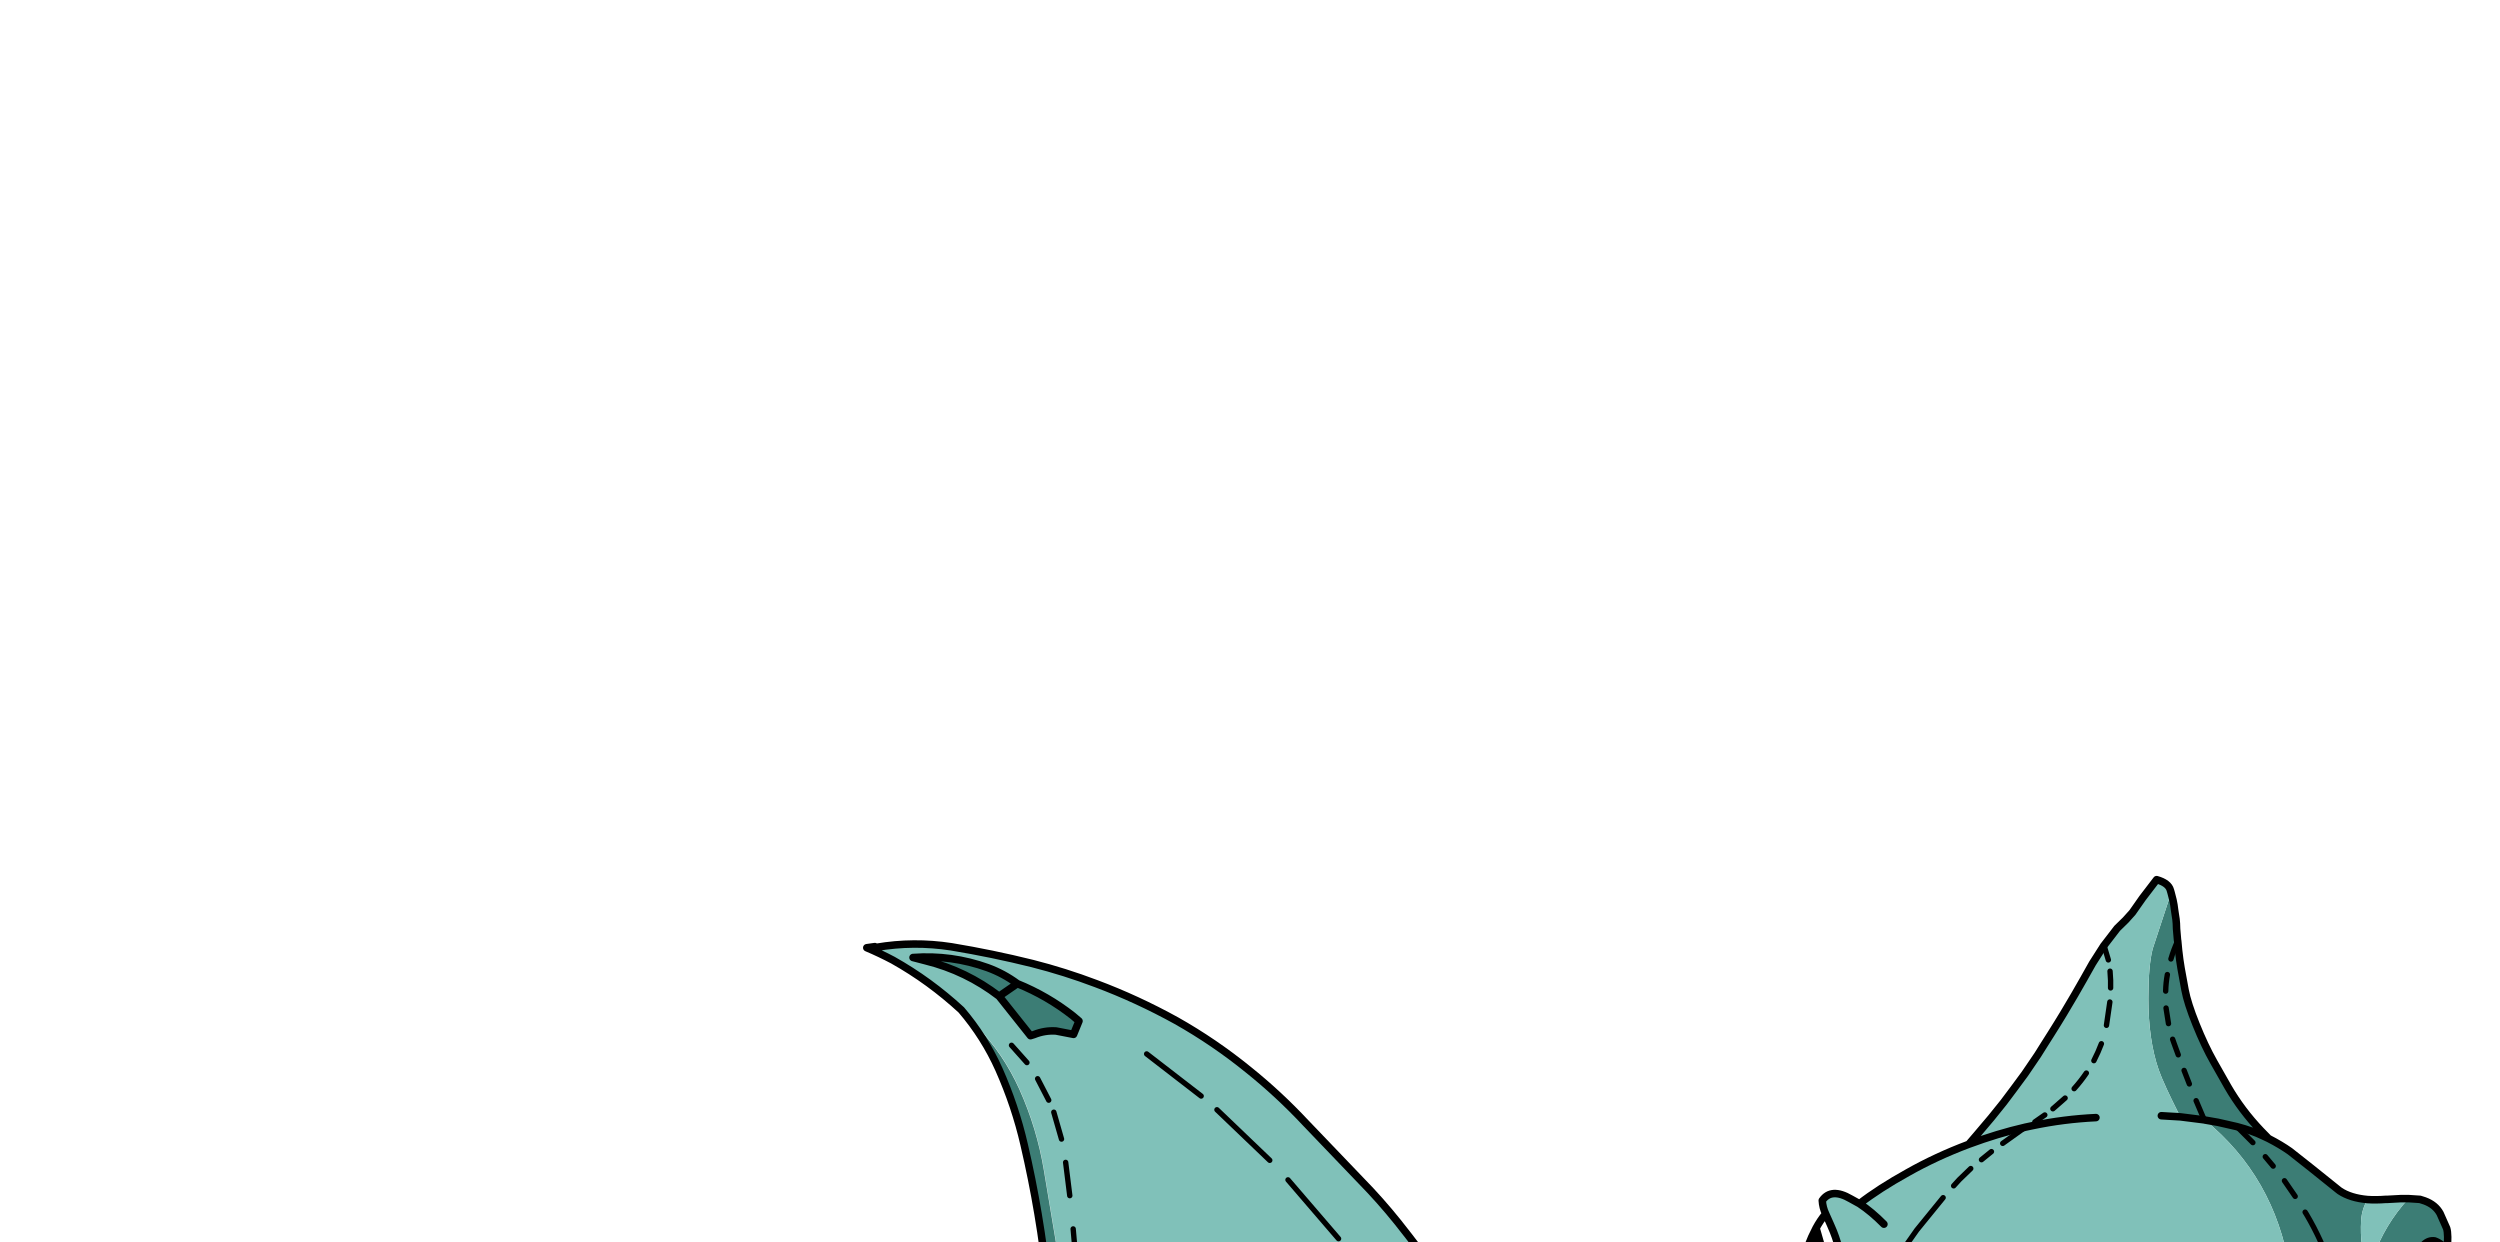
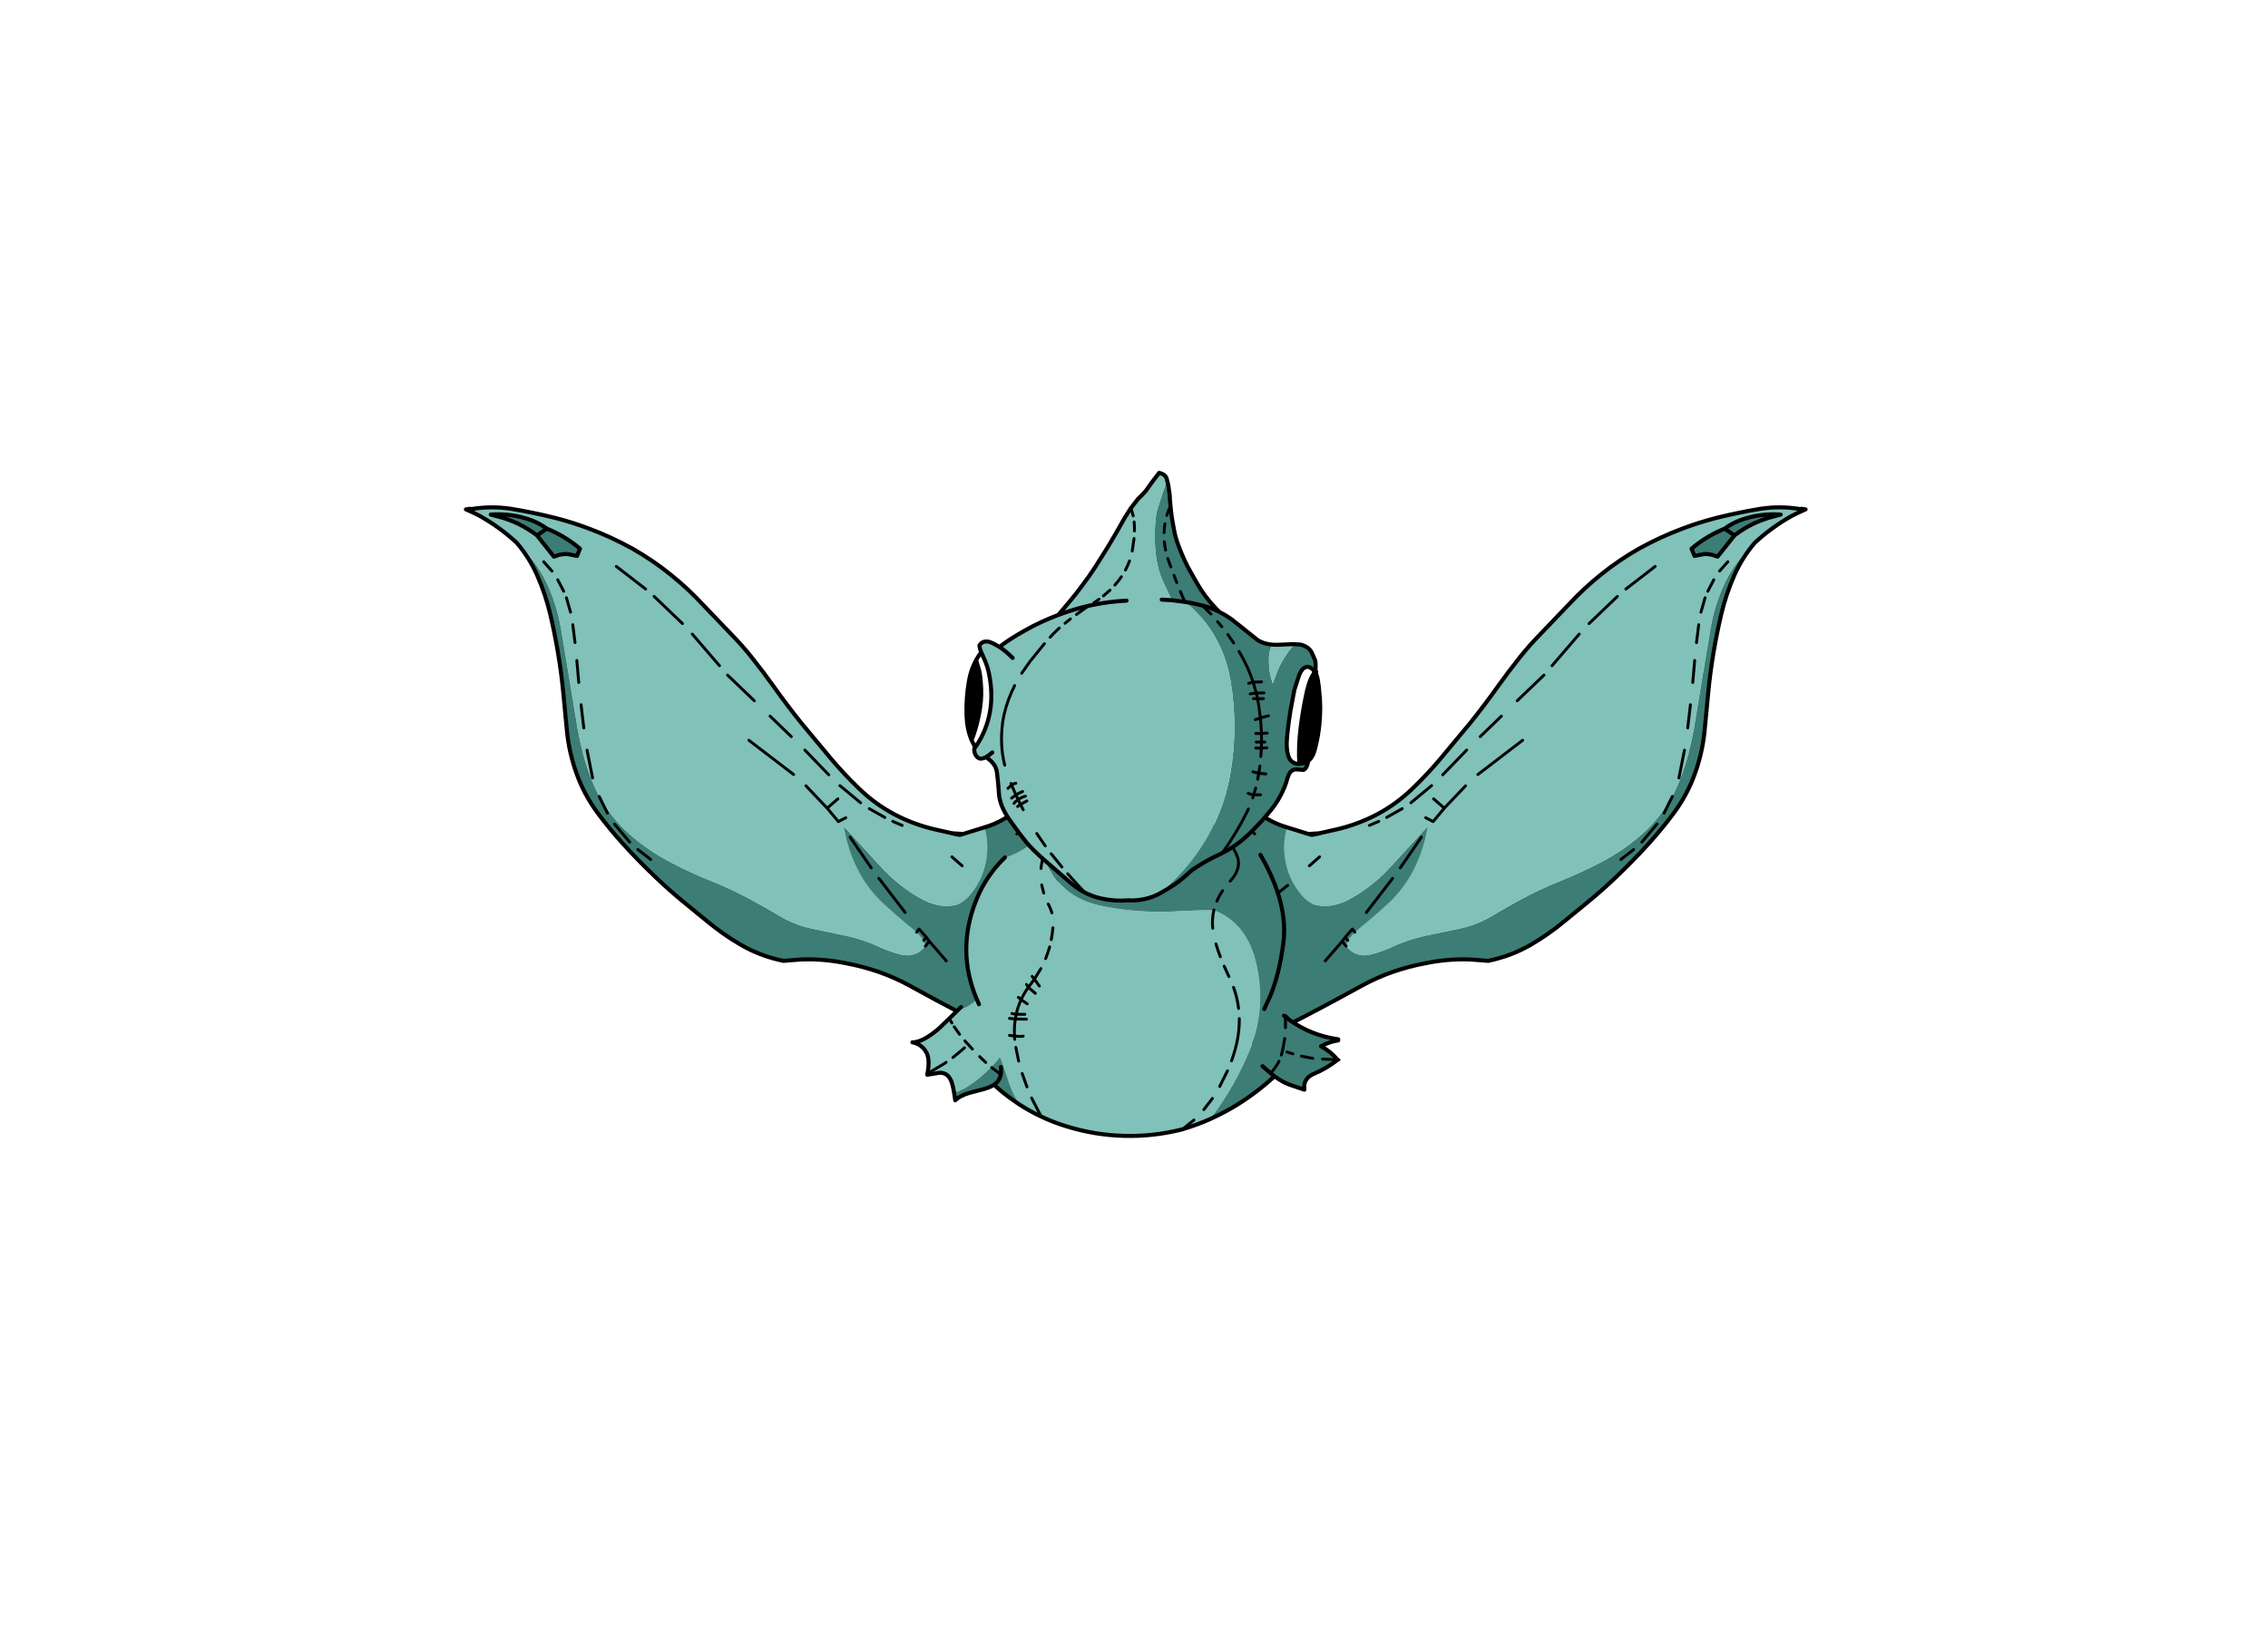
- <svg width="11000px" height="8000px" style="fill-rule: evenodd; pointer-events: none; -moz-user-select: none; width: 100%; height: 100%;" color-interpolation-filters="sRGB">
+ <svg xmlns="http://www.w3.org/2000/svg" version="1.1" viewBox="0 0 11000 8000">
  <g enable-background="new">
    <g>
      <g>
        <g transform="matrix(-0.4899902 0 0 0.4899902 6058 4535)">
          <g>
            <path fill-opacity="1.000" fill="rgb(128,193,185)" d="M -5190 -4164 Q -5024 -4164 -4866 -4107 Q -4781 -4076 -4708 -4022 Q -4548 -3957 -4413 -3851 L -4380 -3823 L -4409 -3752 L -4502 -3770 Q -4511 -3771 -4520 -3771 Q -4571 -3771 -4619 -3751 L -4638 -3745 L -4805 -3955 Q -4981 -4090 -5194 -4143 L -5263 -4161 Q -5226 -4164 -5190 -4164 Z M -590 -999 L -590 -999 L -591 -999 L -590 -999 Z M -604 -999 L -614 -998 L -620 -999 Z M -5249 -4234 Q -5354 -4234 -5458 -4216 L -5465 -4220 L -5508 -4214 Q -5437 -4184 -5369 -4148 Q -5173 -4038 -5005 -3883 L -4925 -3798 Q -4781 -3649 -4696 -3460 Q -4603 -3253 -4566 -3030 L -4491 -2581 L -4416 -2125 Q -4390 -1959 -4348 -1796 Q -4291 -1576 -4189 -1372 L -4154 -1315 Q -4030 -1114 -3850 -965 Q -3680 -824 -3484 -721 Q -3289 -619 -3086 -537 Q -2882 -456 -2690 -352 Q -2550 -277 -2414 -195 Q -2259 -101 -2085 -64 L -1803 -5 Q -1589 35 -1399 125 Q -1307 166 -1208 192 Q -1171 201 -1138 201 Q -1033 201 -960 110 L -976 53 L -1046 -28 Q -1210 -160 -1364 -300 Q -1527 -448 -1628 -644 Q -1732 -847 -1767 -1075 L -1767 -1075 L -1404 -680 Q -1231 -488 -1006 -362 Q -882 -291 -743 -285 L -657 -297 Q -584 -324 -533 -381 Q -410 -517 -368 -694 Q -323 -880 -375 -1066 L -590 -999 L -590 -999 L -589 -1000 L -599 -1000 L -614 -1002 L -635 -1002 L -648 -1003 L -648 -1002 L -651 -1002 L -656 -1003 L -663 -1004 L -669 -1004 L -672 -1005 L -677 -1006 L -680 -1006 L -689 -1007 L -693 -1008 L -699 -1009 L -699 -1008 L -700 -1008 L -700 -1009 L -702 -1009 L -849 -1042 Q -1068 -1090 -1269 -1196 Q -1462 -1299 -1620 -1453 Q -1763 -1591 -1891 -1742 L -2189 -2100 Q -2328 -2273 -2456 -2453 Q -2566 -2607 -2683 -2754 Q -2777 -2871 -2878 -2974 L -3173 -3282 Q -3316 -3435 -3478 -3565 Q -3659 -3712 -3861 -3826 Q -4069 -3941 -4288 -4023 Q -4454 -4086 -4627 -4130 Q -4840 -4183 -5058 -4219 Q -5153 -4234 -5249 -4234 Z">
</path>
            <path fill-opacity="1.000" fill="rgb(60,125,117)" d="M -5190 -4164 Q -5226 -4164 -5263 -4161 L -5194 -4143 Q -4981 -4090 -4805 -3955 L -4638 -3745 L -4619 -3751 Q -4570 -3771 -4520 -3771 Q -4511 -3771 -4502 -3770 L -4409 -3752 L -4380 -3823 L -4413 -3851 Q -4548 -3957 -4708 -4022 Q -4781 -4076 -4866 -4107 Q -5024 -4164 -5190 -4164 Z M -5006 -3882 L -5006 -3882 Q -4883 -3738 -4806 -3566 Q -4719 -3370 -4672 -3166 Q -4629 -2982 -4598 -2797 Q -4565 -2603 -4546 -2407 L -4509 -2019 Q -4487 -1800 -4413 -1596 Q -4338 -1387 -4204 -1206 Q -4087 -1049 -3954 -902 Q -3794 -725 -3619 -560 Q -3489 -436 -3348 -321 L -3117 -132 Q -2965 -6 -2793 95 Q -2595 210 -2370 256 L -2370 257 L -2189 243 Q -2155 242 -2122 242 Q -1934 242 -1749 280 Q -1582 311 -1420 367 Q -1259 424 -1112 505 Q -582 798 -40 1065 L 98 776 Q 214 535 293 278 Q 336 137 351 -9 Q 369 -186 355 -364 Q 313 -890 50 -1352 L -7 -1289 Q -159 -1128 -376 -1065 Q -324 -879 -369 -693 Q -411 -516 -534 -380 Q -585 -323 -658 -296 L -744 -284 Q -883 -290 -1007 -361 Q -1232 -487 -1405 -679 L -1768 -1074 L -1768 -1074 Q -1733 -846 -1629 -643 Q -1528 -447 -1365 -299 Q -1211 -159 -1047 -27 L -977 54 L -961 111 Q -1034 202 -1139 202 Q -1172 202 -1209 193 Q -1308 167 -1400 126 Q -1590 36 -1804 -4 L -2086 -63 Q -2260 -100 -2415 -194 Q -2551 -276 -2691 -351 Q -2883 -455 -3087 -536 Q -3290 -618 -3485 -720 Q -3681 -823 -3851 -964 Q -4031 -1113 -4155 -1314 L -4190 -1371 Q -4292 -1575 -4349 -1795 Q -4391 -1958 -4417 -2124 L -4492 -2580 L -4567 -3029 Q -4604 -3252 -4697 -3459 Q -4782 -3648 -4926 -3797 L -5006 -3882 Z">
</path>
            <path fill="none" stroke-opacity="1.000" stroke="rgb(0,0,0)" stroke-linejoin="round" stroke-linecap="round" stroke-width="40" d="M -376 -1065 Q -159 -1128 -7 -1289 L 50 -1352 Q 313 -890 355 -364 Q 369 -186 351 -9 Q 336 137 293 278 Q 214 535 98 776 L -40 1065 Q -582 798 -1112 505 Q -1259 424 -1420 367 Q -1582 311 -1749 280 Q -1967 235 -2189 243 L -2370 257 M -2370 256 Q -2595 210 -2793 95 Q -2965 -6 -3117 -132 L -3348 -321 Q -3489 -436 -3619 -560 Q -3794 -725 -3954 -902 Q -4087 -1049 -4204 -1206 Q -4338 -1387 -4413 -1596 Q -4487 -1800 -4509 -2019 L -4546 -2407 Q -4565 -2603 -4598 -2797 Q -4629 -2982 -4672 -3166 Q -4719 -3370 -4806 -3566 Q -4883 -3738 -5006 -3882 Q -5174 -4037 -5370 -4147 Q -5438 -4183 -5509 -4213 L -5466 -4219 M -5459 -4215 Q -5259 -4249 -5059 -4218 Q -4841 -4182 -4628 -4129 Q -4455 -4085 -4289 -4022 Q -4070 -3940 -3862 -3825 Q -3660 -3711 -3479 -3564 Q -3317 -3434 -3174 -3281 L -2879 -2973 Q -2778 -2870 -2684 -2753 Q -2567 -2606 -2457 -2452 Q -2329 -2272 -2190 -2099 L -1892 -1741 Q -1764 -1590 -1621 -1452 Q -1463 -1298 -1270 -1195 Q -1069 -1089 -850 -1041 L -703 -1008 L -701 -1008 L -700 -1008 L -694 -1007 M -690 -1006 L -615 -1001 L -600 -999 L -599 -999 L -590 -999 L -591 -998 L -592 -998 L -376 -1065 M -4866 -4107 Q -4781 -4076 -4708 -4022 Q -4548 -3957 -4413 -3851 L -4380 -3823 L -4409 -3752 L -4502 -3770 Q -4562 -3774 -4619 -3751 L -4638 -3745 L -4805 -3955 Q -4981 -4090 -5194 -4143 L -5263 -4161 Q -5058 -4176 -4866 -4107 Z M -695 -1006 L -692 -1004 L -691 -1005 L -690 -1004 L -690 -1005 L -692 -1005 L -695 -1006 Z M -695 -1006 L -693 -1006 L -684 -1005 L -683 -1005 L -680 -1004 L -676 -1004 L -673 -1004 L -678 -1005 L -681 -1005 M -693 -1006 L -692 -1005 L -684 -1005 L -687 -1004 L -686 -1004 L -685 -1004 L -683 -1004 L -683 -1005 M -694 -1007 L -695 -1006 L -698 -1007 L -698 -1006 L -696 -1006 L -695 -1006 L -697 -1005 L -698 -1006 L -699 -1006 L -699 -1007 M -701 -1007 L -703 -1008 L -701 -1007 Z M -701 -1007 L -701 -1008 L -700 -1007 L -700 -1008 L -695 -1006 M -698 -1006 L -699 -1007 L -699 -1006 M -699 -1007 L -701 -1007 M -699 -1007 L -698 -1007 L -700 -1007 L -699 -1007 Z M -699 -1007 L -701 -1008 M -697 -1005 L -698 -1006 M -687 -1004 L -686 -1003 L -686 -1004 M -686 -1003 L -681 -1002 L -685 -1003 L -686 -1003 Z M -685 -1003 L -684 -1003 L -685 -1004 L -685 -1003 Z M -687 -1004 L -688 -1004 L -686 -1003 M -687 -1004 L -689 -1005 L -688 -1004 L -690 -1005 L -689 -1005 M -684 -1003 L -683 -1004 M -692 -1004 L -690 -1004 L -688 -1004 M -696 -1006 L -697 -1005 M -684 -1003 L -681 -1002 L -677 -1001 L -668 -1000 M -670 -1001 L -676 -1003 L -683 -1004 L -678 -1004 L -680 -1004 M -678 -1004 L -676 -1004 M -667 -1000 L -668 -1000 M -666 -1002 L -667 -1003 L -668 -1003 M -652 -1000 L -652 -1001 L -657 -1002 L -664 -1003 L -667 -1003 L -670 -1003 L -668 -1003 M -676 -1003 L -661 -1001 L -665 -1002 L -670 -1003 L -673 -1004 M -666 -1002 L -665 -1002 M -677 -1001 L -662 -998 L -653 -997 L -652 -996 L -649 -996 L -649 -997 L -650 -998 L -676 -1003 M -651 -999 L -650 -998 L -649 -998 L -649 -999 L -651 -999 Z M -651 -999 L -652 -999 L -656 -1000 L -661 -1001 M -652 -1001 L -651 -1000 L -649 -1000 L -649 -1001 L -652 -1001 Z M -648 -999 L -649 -1000 L -649 -999 L -648 -999 Z M -648 -999 L -646 -999 L -643 -998 L -644 -999 L -645 -1000 L -647 -1000 L -649 -1000 M -645 -1000 L -646 -1001 L -647 -1001 L -649 -1001 L -647 -1000 M -649 -1002 L -649 -1001 M -647 -1001 L -649 -1002 L -636 -1001 L -615 -1001 M -652 -999 L -652 -1000 L -656 -1000 M -653 -997 L -656 -997 M -652 -1000 L -651 -1000 M -649 -1002 L -657 -1002 M -649 -997 L -649 -998 L -643 -996 L -643 -997 L -646 -999 L -642 -998 L -643 -998 L -642 -998 L -644 -1000 L -644 -999 L -645 -1000 M -636 -999 L -640 -999 L -641 -999 L -640 -997 L -636 -998 L -636 -999 Z M -636 -999 L -644 -1001 L -643 -1000 L -640 -999 M -636 -999 L -636 -1001 M -644 -1000 L -645 -1000 L -646 -1001 L -644 -1001 M -642 -999 L -643 -1000 L -644 -1000 L -642 -999 Z M -642 -999 L -641 -999 M -642 -998 L -641 -998 L -642 -998 Z M -642 -999 L -641 -998 L -640 -997 L -639 -997 L -636 -997 L -636 -998 L -626 -997 L -636 -999 L -627 -999 L -621 -998 L -605 -998 L -602 -998 L -600 -999 M -642 -996 L -637 -995 L -643 -997 L -642 -996 Z M -642 -996 L -643 -996 M -635 -995 L -636 -996 L -636 -995 L -635 -995 Z M -635 -995 L -633 -995 L -629 -994 L -636 -997 L -636 -996 L -636 -995 L -632 -994 L -633 -995 M -642 -996 L -636 -993 L -635 -993 L -636 -995 L -637 -995 M -636 -997 L -638 -996 L -636 -995 M -638 -996 L -639 -997 L -640 -997 L -642 -998 M -636 -997 L -633 -997 L -636 -998 M -640 -997 L -641 -998 M -649 -996 L -636 -993 M -627 -992 L -631 -993 L -632 -994 L -630 -991 L -627 -991 L -627 -992 Z M -627 -992 L -625 -992 L -625 -993 L -629 -994 L -631 -993 M -635 -993 L -632 -993 L -632 -994 M -625 -992 L -623 -993 L -625 -993 L -625 -994 L -626 -994 L -629 -994 M -627 -992 L -625 -991 L -624 -991 L -625 -992 M -625 -996 L -625 -995 L -624 -995 L -625 -996 Z M -625 -996 L -633 -997 L -625 -995 L -620 -993 L -619 -993 L -622 -995 L -624 -995 M -625 -995 L -625 -994 L -623 -993 L -621 -993 L -619 -992 L -620 -993 L -594 -997 L -593 -999 L -602 -998 M -624 -991 L -623 -993 M -626 -997 L -625 -997 L -627 -999 M -625 -996 L -625 -997 L -616 -996 L -615 -996 L -615 -997 L -621 -998 M -626 -994 L -625 -995 M -627 -991 L -625 -991 M -616 -996 L -619 -993 M -620 -993 L -618 -992 L -616 -993 L -614 -991 L -615 -991 L -617 -991 L -619 -991 L -620 -991 L -621 -993 L -619 -991 L -619 -992 M -617 -991 L -619 -992 L -618 -992 M -616 -993 L -615 -991 M -622 -995 L -616 -996 M -635 -993 L -630 -991 M -594 -997 L -592 -998 L -593 -999 L -591 -998 M -599 -999 L -593 -999 M -615 -997 L -605 -998 M -4708 -4022 L -4805 -3955">
</path>
            <path fill="none" stroke-opacity="1.000" stroke="rgb(0,0,0)" stroke-linejoin="round" stroke-linecap="round" stroke-width="28.572" d="M -694 -1007 L -690 -1006 M -1047 -27 L -1023 -58 L -952 23 L -922 63 L -754 257 M -3730 -3424 L -4020 -3648 M -3365 -3082 L -3646 -3351 M -4739 -3694 L -4657 -3602 M -4514 -3338 L -4473 -3195 M -4600 -3516 L -4541 -3402 M -4411 -2717 L -4392 -2499 M -4369 -2279 L -4342 -2049 M -4451 -3071 L -4429 -2894 M -4310 -1829 L -4255 -1554 M -4190 -1371 L -4108 -1206 M -3807 -845 L -3680 -747 M -4038 -1097 L -3888 -919 M -2654 -2318 L -2919 -2572 M -1917 -1585 L -2154 -1830 M -1827 -1347 L -1933 -1255 L -1822 -1122 L -1749 -1160 M -1933 -1255 L -2143 -1476 M -2708 -1927 L -2265 -1588 M -681 -1005 L -690 -1006 M -668 -1000 L -670 -1001 M -668 -1003 L -666 -1002 L -652 -1000 M -662 -998 L -667 -1000 M -678 -1005 L -664 -1003 M -656 -997 L -652 -996 M -656 -997 L -662 -998 M -1362 -1163 L -1516 -1250 M -1191 -1084 L -1284 -1124 M -1161 -222 L -1421 -560 M -230 -371 L -383 -491 M -13 -217 L -142 -308 M -597 -684 L -698 -773 M -1602 -1308 L -1807 -1478 M -2288 -1963 L -2498 -2166 M -1706 -968 L -1497 -664 M -2999 -2665 L -3268 -2978 M -961 111 L -922 63 M -977 54 L -952 23 M 90 -1144 L -56 -1000">
</path>
          </g>
        </g>
        <g transform="matrix(0.4899902 0 0 0.4899902 4959 4535)">
          <g>
            <path fill-opacity="1.000" fill="rgb(128,193,185)" d="M -5190 -4164 Q -5024 -4164 -4866 -4107 Q -4781 -4076 -4708 -4022 Q -4548 -3957 -4413 -3851 L -4380 -3823 L -4409 -3752 L -4502 -3770 Q -4511 -3771 -4520 -3771 Q -4571 -3771 -4619 -3751 L -4638 -3745 L -4805 -3955 Q -4981 -4090 -5194 -4143 L -5263 -4161 Q -5226 -4164 -5190 -4164 Z M -590 -999 L -590 -999 L -591 -999 L -590 -999 Z M -604 -999 L -614 -998 L -620 -999 Z M -5249 -4234 Q -5354 -4234 -5458 -4216 L -5465 -4220 L -5508 -4214 Q -5437 -4184 -5369 -4148 Q -5173 -4038 -5005 -3883 L -4925 -3798 Q -4781 -3649 -4696 -3460 Q -4603 -3253 -4566 -3030 L -4491 -2581 L -4416 -2125 Q -4390 -1959 -4348 -1796 Q -4291 -1576 -4189 -1372 L -4154 -1315 Q -4030 -1114 -3850 -965 Q -3680 -824 -3484 -721 Q -3289 -619 -3086 -537 Q -2882 -456 -2690 -352 Q -2550 -277 -2414 -195 Q -2259 -101 -2085 -64 L -1803 -5 Q -1589 35 -1399 125 Q -1307 166 -1208 192 Q -1171 201 -1138 201 Q -1033 201 -960 110 L -976 53 L -1046 -28 Q -1210 -160 -1364 -300 Q -1527 -448 -1628 -644 Q -1732 -847 -1767 -1075 L -1767 -1075 L -1404 -680 Q -1231 -488 -1006 -362 Q -882 -291 -743 -285 L -657 -297 Q -584 -324 -533 -381 Q -410 -517 -368 -694 Q -323 -880 -375 -1066 L -590 -999 L -590 -999 L -589 -1000 L -599 -1000 L -614 -1002 L -635 -1002 L -648 -1003 L -648 -1002 L -651 -1002 L -656 -1003 L -663 -1004 L -669 -1004 L -672 -1005 L -677 -1006 L -680 -1006 L -689 -1007 L -693 -1008 L -699 -1009 L -699 -1008 L -700 -1008 L -700 -1009 L -702 -1009 L -849 -1042 Q -1068 -1090 -1269 -1196 Q -1462 -1299 -1620 -1453 Q -1763 -1591 -1891 -1742 L -2189 -2100 Q -2328 -2273 -2456 -2453 Q -2566 -2607 -2683 -2754 Q -2777 -2871 -2878 -2974 L -3173 -3282 Q -3316 -3435 -3478 -3565 Q -3659 -3712 -3861 -3826 Q -4069 -3941 -4288 -4023 Q -4454 -4086 -4627 -4130 Q -4840 -4183 -5058 -4219 Q -5153 -4234 -5249 -4234 Z">
</path>
            <path fill-opacity="1.000" fill="rgb(60,125,117)" d="M -5190 -4164 Q -5226 -4164 -5263 -4161 L -5194 -4143 Q -4981 -4090 -4805 -3955 L -4638 -3745 L -4619 -3751 Q -4570 -3771 -4520 -3771 Q -4511 -3771 -4502 -3770 L -4409 -3752 L -4380 -3823 L -4413 -3851 Q -4548 -3957 -4708 -4022 Q -4781 -4076 -4866 -4107 Q -5024 -4164 -5190 -4164 Z M -5006 -3882 L -5006 -3882 Q -4883 -3738 -4806 -3566 Q -4719 -3370 -4672 -3166 Q -4629 -2982 -4598 -2797 Q -4565 -2603 -4546 -2407 L -4509 -2019 Q -4487 -1800 -4413 -1596 Q -4338 -1387 -4204 -1206 Q -4087 -1049 -3954 -902 Q -3794 -725 -3619 -560 Q -3489 -436 -3348 -321 L -3117 -132 Q -2965 -6 -2793 95 Q -2595 210 -2370 256 L -2370 257 L -2189 243 Q -2155 242 -2122 242 Q -1934 242 -1749 280 Q -1582 311 -1420 367 Q -1259 424 -1112 505 Q -582 798 -40 1065 L 98 776 Q 214 535 293 278 Q 336 137 351 -9 Q 369 -186 355 -364 Q 313 -890 50 -1352 L -7 -1289 Q -159 -1128 -376 -1065 Q -324 -879 -369 -693 Q -411 -516 -534 -380 Q -585 -323 -658 -296 L -744 -284 Q -883 -290 -1007 -361 Q -1232 -487 -1405 -679 L -1768 -1074 L -1768 -1074 Q -1733 -846 -1629 -643 Q -1528 -447 -1365 -299 Q -1211 -159 -1047 -27 L -977 54 L -961 111 Q -1034 202 -1139 202 Q -1172 202 -1209 193 Q -1308 167 -1400 126 Q -1590 36 -1804 -4 L -2086 -63 Q -2260 -100 -2415 -194 Q -2551 -276 -2691 -351 Q -2883 -455 -3087 -536 Q -3290 -618 -3485 -720 Q -3681 -823 -3851 -964 Q -4031 -1113 -4155 -1314 L -4190 -1371 Q -4292 -1575 -4349 -1795 Q -4391 -1958 -4417 -2124 L -4492 -2580 L -4567 -3029 Q -4604 -3252 -4697 -3459 Q -4782 -3648 -4926 -3797 L -5006 -3882 Z">
</path>
            <path fill="none" stroke-opacity="1.000" stroke="rgb(0,0,0)" stroke-linejoin="round" stroke-linecap="round" stroke-width="40" d="M -376 -1065 Q -159 -1128 -7 -1289 L 50 -1352 Q 313 -890 355 -364 Q 369 -186 351 -9 Q 336 137 293 278 Q 214 535 98 776 L -40 1065 Q -582 798 -1112 505 Q -1259 424 -1420 367 Q -1582 311 -1749 280 Q -1967 235 -2189 243 L -2370 257 M -2370 256 Q -2595 210 -2793 95 Q -2965 -6 -3117 -132 L -3348 -321 Q -3489 -436 -3619 -560 Q -3794 -725 -3954 -902 Q -4087 -1049 -4204 -1206 Q -4338 -1387 -4413 -1596 Q -4487 -1800 -4509 -2019 L -4546 -2407 Q -4565 -2603 -4598 -2797 Q -4629 -2982 -4672 -3166 Q -4719 -3370 -4806 -3566 Q -4883 -3738 -5006 -3882 Q -5174 -4037 -5370 -4147 Q -5438 -4183 -5509 -4213 L -5466 -4219 M -5459 -4215 Q -5259 -4249 -5059 -4218 Q -4841 -4182 -4628 -4129 Q -4455 -4085 -4289 -4022 Q -4070 -3940 -3862 -3825 Q -3660 -3711 -3479 -3564 Q -3317 -3434 -3174 -3281 L -2879 -2973 Q -2778 -2870 -2684 -2753 Q -2567 -2606 -2457 -2452 Q -2329 -2272 -2190 -2099 L -1892 -1741 Q -1764 -1590 -1621 -1452 Q -1463 -1298 -1270 -1195 Q -1069 -1089 -850 -1041 L -703 -1008 L -701 -1008 L -700 -1008 L -694 -1007 M -690 -1006 L -615 -1001 L -600 -999 L -599 -999 L -590 -999 L -591 -998 L -592 -998 L -376 -1065 M -4866 -4107 Q -4781 -4076 -4708 -4022 Q -4548 -3957 -4413 -3851 L -4380 -3823 L -4409 -3752 L -4502 -3770 Q -4562 -3774 -4619 -3751 L -4638 -3745 L -4805 -3955 Q -4981 -4090 -5194 -4143 L -5263 -4161 Q -5058 -4176 -4866 -4107 Z M -695 -1006 L -692 -1004 L -691 -1005 L -690 -1004 L -690 -1005 L -692 -1005 L -695 -1006 Z M -695 -1006 L -693 -1006 L -684 -1005 L -683 -1005 L -680 -1004 L -676 -1004 L -673 -1004 L -678 -1005 L -681 -1005 M -693 -1006 L -692 -1005 L -684 -1005 L -687 -1004 L -686 -1004 L -685 -1004 L -683 -1004 L -683 -1005 M -694 -1007 L -695 -1006 L -698 -1007 L -698 -1006 L -696 -1006 L -695 -1006 L -697 -1005 L -698 -1006 L -699 -1006 L -699 -1007 M -701 -1007 L -703 -1008 L -701 -1007 Z M -701 -1007 L -701 -1008 L -700 -1007 L -700 -1008 L -695 -1006 M -698 -1006 L -699 -1007 L -699 -1006 M -699 -1007 L -701 -1007 M -699 -1007 L -698 -1007 L -700 -1007 L -699 -1007 Z M -699 -1007 L -701 -1008 M -697 -1005 L -698 -1006 M -687 -1004 L -686 -1003 L -686 -1004 M -686 -1003 L -681 -1002 L -685 -1003 L -686 -1003 Z M -685 -1003 L -684 -1003 L -685 -1004 L -685 -1003 Z M -687 -1004 L -688 -1004 L -686 -1003 M -687 -1004 L -689 -1005 L -688 -1004 L -690 -1005 L -689 -1005 M -684 -1003 L -683 -1004 M -692 -1004 L -690 -1004 L -688 -1004 M -696 -1006 L -697 -1005 M -684 -1003 L -681 -1002 L -677 -1001 L -668 -1000 M -670 -1001 L -676 -1003 L -683 -1004 L -678 -1004 L -680 -1004 M -678 -1004 L -676 -1004 M -667 -1000 L -668 -1000 M -666 -1002 L -667 -1003 L -668 -1003 M -652 -1000 L -652 -1001 L -657 -1002 L -664 -1003 L -667 -1003 L -670 -1003 L -668 -1003 M -676 -1003 L -661 -1001 L -665 -1002 L -670 -1003 L -673 -1004 M -666 -1002 L -665 -1002 M -677 -1001 L -662 -998 L -653 -997 L -652 -996 L -649 -996 L -649 -997 L -650 -998 L -676 -1003 M -651 -999 L -650 -998 L -649 -998 L -649 -999 L -651 -999 Z M -651 -999 L -652 -999 L -656 -1000 L -661 -1001 M -652 -1001 L -651 -1000 L -649 -1000 L -649 -1001 L -652 -1001 Z M -648 -999 L -649 -1000 L -649 -999 L -648 -999 Z M -648 -999 L -646 -999 L -643 -998 L -644 -999 L -645 -1000 L -647 -1000 L -649 -1000 M -645 -1000 L -646 -1001 L -647 -1001 L -649 -1001 L -647 -1000 M -649 -1002 L -649 -1001 M -647 -1001 L -649 -1002 L -636 -1001 L -615 -1001 M -652 -999 L -652 -1000 L -656 -1000 M -653 -997 L -656 -997 M -652 -1000 L -651 -1000 M -649 -1002 L -657 -1002 M -649 -997 L -649 -998 L -643 -996 L -643 -997 L -646 -999 L -642 -998 L -643 -998 L -642 -998 L -644 -1000 L -644 -999 L -645 -1000 M -636 -999 L -640 -999 L -641 -999 L -640 -997 L -636 -998 L -636 -999 Z M -636 -999 L -644 -1001 L -643 -1000 L -640 -999 M -636 -999 L -636 -1001 M -644 -1000 L -645 -1000 L -646 -1001 L -644 -1001 M -642 -999 L -643 -1000 L -644 -1000 L -642 -999 Z M -642 -999 L -641 -999 M -642 -998 L -641 -998 L -642 -998 Z M -642 -999 L -641 -998 L -640 -997 L -639 -997 L -636 -997 L -636 -998 L -626 -997 L -636 -999 L -627 -999 L -621 -998 L -605 -998 L -602 -998 L -600 -999 M -642 -996 L -637 -995 L -643 -997 L -642 -996 Z M -642 -996 L -643 -996 M -635 -995 L -636 -996 L -636 -995 L -635 -995 Z M -635 -995 L -633 -995 L -629 -994 L -636 -997 L -636 -996 L -636 -995 L -632 -994 L -633 -995 M -642 -996 L -636 -993 L -635 -993 L -636 -995 L -637 -995 M -636 -997 L -638 -996 L -636 -995 M -638 -996 L -639 -997 L -640 -997 L -642 -998 M -636 -997 L -633 -997 L -636 -998 M -640 -997 L -641 -998 M -649 -996 L -636 -993 M -627 -992 L -631 -993 L -632 -994 L -630 -991 L -627 -991 L -627 -992 Z M -627 -992 L -625 -992 L -625 -993 L -629 -994 L -631 -993 M -635 -993 L -632 -993 L -632 -994 M -625 -992 L -623 -993 L -625 -993 L -625 -994 L -626 -994 L -629 -994 M -627 -992 L -625 -991 L -624 -991 L -625 -992 M -625 -996 L -625 -995 L -624 -995 L -625 -996 Z M -625 -996 L -633 -997 L -625 -995 L -620 -993 L -619 -993 L -622 -995 L -624 -995 M -625 -995 L -625 -994 L -623 -993 L -621 -993 L -619 -992 L -620 -993 L -594 -997 L -593 -999 L -602 -998 M -624 -991 L -623 -993 M -626 -997 L -625 -997 L -627 -999 M -625 -996 L -625 -997 L -616 -996 L -615 -996 L -615 -997 L -621 -998 M -626 -994 L -625 -995 M -627 -991 L -625 -991 M -616 -996 L -619 -993 M -620 -993 L -618 -992 L -616 -993 L -614 -991 L -615 -991 L -617 -991 L -619 -991 L -620 -991 L -621 -993 L -619 -991 L -619 -992 M -617 -991 L -619 -992 L -618 -992 M -616 -993 L -615 -991 M -622 -995 L -616 -996 M -635 -993 L -630 -991 M -594 -997 L -592 -998 L -593 -999 L -591 -998 M -599 -999 L -593 -999 M -615 -997 L -605 -998 M -4708 -4022 L -4805 -3955">
</path>
            <path fill="none" stroke-opacity="1.000" stroke="rgb(0,0,0)" stroke-linejoin="round" stroke-linecap="round" stroke-width="28.572" d="M -694 -1007 L -690 -1006 M -1047 -27 L -1023 -58 L -952 23 L -922 63 L -754 257 M -3730 -3424 L -4020 -3648 M -3365 -3082 L -3646 -3351 M -4739 -3694 L -4657 -3602 M -4514 -3338 L -4473 -3195 M -4600 -3516 L -4541 -3402 M -4411 -2717 L -4392 -2499 M -4369 -2279 L -4342 -2049 M -4451 -3071 L -4429 -2894 M -4310 -1829 L -4255 -1554 M -4190 -1371 L -4108 -1206 M -3807 -845 L -3680 -747 M -4038 -1097 L -3888 -919 M -2654 -2318 L -2919 -2572 M -1917 -1585 L -2154 -1830 M -1827 -1347 L -1933 -1255 L -1822 -1122 L -1749 -1160 M -1933 -1255 L -2143 -1476 M -2708 -1927 L -2265 -1588 M -681 -1005 L -690 -1006 M -668 -1000 L -670 -1001 M -668 -1003 L -666 -1002 L -652 -1000 M -662 -998 L -667 -1000 M -678 -1005 L -664 -1003 M -656 -997 L -652 -996 M -656 -997 L -662 -998 M -1362 -1163 L -1516 -1250 M -1191 -1084 L -1284 -1124 M -1161 -222 L -1421 -560 M -230 -371 L -383 -491 M -13 -217 L -142 -308 M -597 -684 L -698 -773 M -1602 -1308 L -1807 -1478 M -2288 -1963 L -2498 -2166 M -1706 -968 L -1497 -664 M -2999 -2665 L -3268 -2978 M -961 111 L -922 63 M -977 54 L -952 23 M 90 -1144 L -56 -1000">
</path>
          </g>
        </g>
        <g transform="matrix(0.4899902 0 0 0.4899902 5460 4712)">
          <g>
            <path fill-opacity="1.000" fill="rgb(128,193,185)" d="M -512 -1437 Q -579 -1437 -654 -1411 Q -751 -1378 -879 -1295 Q -1015 -1206 -1088 -1170 Q -1143 -1142 -1189 -1130 L -1196 -1128 Q -1385 -946 -1482 -701 Q -1679 -206 -1474 277 Q -1522 322 -1570 348 Q -1612 370 -1662 383 L -1746 466 L -1848 564 Q -2009 702 -2111 702 Q -2112 702 -2112 702 L -2112 702 Q -2019 720 -1973 803 Q -1936 873 -1963 1012 L -1965 1023 L -1840 1003 Q -1754 1003 -1722 1100 Q -1710 1136 -1699 1200 Q -1589 1171 -1446 1052 Q -1316 943 -1246 847 Q -1219 904 -1145 1132 Q -1103 1238 -1055 1316 Q -950 1384 -837 1437 Q -717 1494 -589 1533 Q -311 1620 -18 1628 Q 12 1629 41 1629 Q 299 1629 550 1566 L 561 1563 Q 702 1521 837 1461 Q 1086 1133 1238 753 Q 1389 372 1301 -52 Q 1213 -477 873 -609 Q 873 -609 873 -609 L 873 -609 L 566 -599 Q 453 -590 340 -590 Q 43 -590 -246 -650 Q -665 -736 -810 -1139 Q -696 -1326 -507 -1437 Q -509 -1437 -512 -1437 Z">
</path>
            <path fill-opacity="1.000" fill="rgb(60,125,117)" d="M -1246 847 Q -1316 943 -1446 1052 Q -1589 1171 -1699 1200 L -1688 1276 Q -1644 1232 -1553 1204 L -1397 1163 L -1344 1144 L -1304 1122 Q -1214 1206 -1114 1275 L -1055 1316 Q -1103 1238 -1145 1132 Q -1219 904 -1246 847 Z M 203 -1628 Q -170 -1628 -499 -1442 L -507 -1437 Q -696 -1326 -810 -1139 Q -665 -736 -246 -650 Q 44 -590 340 -590 Q 452 -590 566 -599 L 873 -609 Q 1213 -477 1301 -52 Q 1389 372 1238 753 Q 1086 1133 837 1461 Q 941 1414 1041 1357 Q 1275 1221 1473 1038 L 1504 1060 Q 1571 1105 1632 1125 L 1768 1171 Q 1752 1058 1868 1011 Q 1984 963 2097 875 L 2096 874 Q 2028 792 1933 741 Q 2014 696 2103 683 L 2103 672 Q 1833 633 1624 483 L 1581 451 L 1585 439 Q 1461 297 1434 244 L 1432 240 Q 1522 18 1560 -282 Q 1610 -670 1341 -1140 L 1328 -1133 L 1288 -1127 Q 1217 -1127 1135 -1202 Q 1086 -1247 1043 -1255 L 1043 -1255 Q 1043 -1255 1043 -1255 Q 845 -1563 389 -1617 Q 295 -1628 203 -1628 Z">
</path>
            <path fill="none" stroke-opacity="1.000" stroke="rgb(0,0,0)" stroke-linejoin="round" stroke-linecap="round" stroke-width="28.572" d="M 1585 439 L 1624 483 M 2096 874 L 2111 876 M 1043 -1255 Q 1073 -1209 1097 -1156 Q 1156 -1026 1034 -894 M 902 -695 Q 924 -748 959 -799 M 936 -145 Q 910 -213 893 -272 M 861 -427 Q 856 -474 859 -513 Q 861 -560 873 -609 M -810 -1139 L -817 -1127 Q -834 -1074 -839 -1019 M 1043 -1255 Q 845 -1563 389 -1617 Q -89 -1674 -499 -1442 L -507 -1437 Q -696 -1326 -810 -1139 M 1851 861 L 1739 839 M 1655 816 L 1639 811 L 1596 798 M 2096 874 L 1948 868 M 1581 451 L 1585 439 M 1117 367 Q 1104 260 1067 158 M 1540 828 L 1545 810 L 1552 783 L 1574 664 M 1581 451 L 1581 557 M 1047 885 Q 1127 668 1124 467 M 561 1563 L 675 1471 M 1433 1007 Q 1485 954 1517 889 M 930 1139 L 1007 984 M 773 1368 L 858 1257 M 1021 51 L 974 -52 M -812 -776 L -832 -856 M -731 -580 Q -742 -618 -761 -655 L -767 -667 M -793 -127 Q -770 -184 -753 -243 M -737 -315 Q -726 -373 -721 -432 M -927 49 L -904 76 L -840 -28 M -983 129 L -963 156 L -941 126 L -904 76 L -898 85 L -855 145 M -963 156 L -952 168 L -895 217 M -1063 257 L -1035 279 Q -1006 215 -963 156 M -975 321 L -1023 288 L -1035 279 Q -1068 349 -1084 424 L -1078 424 L -999 425 M -1151 465 L -1093 471 L -1084 424 L -1127 417 M -1093 471 L -983 473 M -1386 901 L -1420 869 L -1446 843 M -1518 769 L -1560 723 L -1582 699 L -1593 687 M -1060 888 L -1088 752 M -1093 471 Q -1106 553 -1101 640 L -1094 641 Q -1040 646 -1015 641 M -1099 673 L -1101 640 L -1151 633 M -978 1143 L -1025 1011 M -837 1437 L -932 1253 M -1237 1019 L -1327 952 M -1963 1012 L -1802 916 L -1778 900 M -1645 623 L -1698 548 M -1711 852 L -1663 813 L -1596 756 M -1721 511 L -1746 466">
</path>
            <path fill="none" stroke-opacity="1.000" stroke="rgb(0,0,0)" stroke-linejoin="round" stroke-linecap="round" stroke-width="40" d="M 1333 -1154 L 1341 -1140 Q 1610 -670 1560 -282 Q 1522 18 1432 240 M 1624 483 Q 1833 633 2103 672 L 2103 683 Q 2014 696 1933 741 Q 2028 792 2096 874 M 837 1461 Q 941 1414 1041 1357 Q 1275 1221 1473 1038 L 1433 1007 L 1354 938 M 1473 1038 L 1504 1060 Q 1571 1105 1632 1125 L 1768 1171 Q 1752 1058 1868 1011 Q 1984 963 2097 875 L 2096 874 M 1432 240 L 1371 372 M 1581 451 L 1566 438 M 837 1461 Q 702 1521 561 1563 L 550 1566 Q 270 1636 -18 1628 Q -311 1620 -589 1533 Q -717 1494 -837 1437 Q -950 1384 -1055 1316 L -1114 1275 Q -1214 1206 -1304 1122 L -1344 1144 L -1397 1163 L -1553 1204 Q -1644 1232 -1688 1276 L -1699 1200 Q -1710 1136 -1722 1100 Q -1754 1003 -1840 1003 L -1965 1023 L -1963 1012 Q -1936 873 -1973 803 Q -2019 720 -2112 702 Q -2010 703 -1848 564 L -1746 466 L -1662 383 L -1631 353 M 1624 483 L 1581 451 M -1474 277 Q -1679 -206 -1482 -701 Q -1385 -946 -1196 -1128 M -1453 325 L -1474 277 M -1304 1122 Q -1286 1110 -1273 1096 Q -1245 1065 -1237 1019 Q -1231 986 -1236 946">
</path>
          </g>
        </g>
        <g transform="matrix(0.4899902 0 0 0.4899902 5486 4089)">
          <g>
            <path fill-opacity="1.000" fill="rgb(0,0,0)" d="M -1534 -1811 L -1557 -1764 Q -1590 -1691 -1605 -1604 Q -1635 -1435 -1629 -1260 Q -1625 -1129 -1579 -1018 Q -1535 -1128 -1507 -1267 Q -1479 -1407 -1484 -1523 Q -1489 -1639 -1502 -1700 L -1534 -1811 Z M 1821 -1693 Q 1768 -1636 1734 -1474 Q 1699 -1313 1677 -1134 Q 1655 -956 1665 -782 L 1711 -790 Q 1734 -797 1754 -812 Q 1795 -844 1815 -912 Q 1843 -1011 1858 -1123 Q 1871 -1222 1872 -1345 L 1869 -1429 L 1859 -1536 L 1858 -1548 L 1851 -1596 Q 1846 -1643 1823 -1691 L 1821 -1693 Z">
</path>
            <path fill-opacity="1.000" fill="rgb(60,125,117)" d="M 355 -3595 L 257 -3297 Q 234 -3209 234 -3033 Q 234 -2811 289 -2653 Q 314 -2581 404 -2403 L 531 -2387 L 530 -2390 L 535 -2386 Q 904 -2084 985 -1598 Q 1061 -1142 982 -687 Q 907 -253 649 108 Q 489 332 278 503 L 294 494 Q 441 412 517 344 L 607 265 L 685 215 Q 760 167 902 100 L 903 99 Q 1045 31 1189 -110 L 1197 -118 L 1261 -185 L 1294 -219 L 1358 -294 Q 1432 -378 1482 -475 Q 1524 -554 1548 -642 L 1563 -681 Q 1582 -722 1627 -729 L 1706 -723 L 1712 -726 Q 1735 -743 1743 -771 L 1754 -812 L 1754 -812 Q 1734 -797 1711 -790 L 1665 -782 Q 1663 -782 1662 -782 Q 1620 -782 1589 -808 Q 1541 -850 1540 -986 Q 1543 -1070 1560 -1194 Q 1577 -1319 1596 -1409 L 1616 -1515 L 1658 -1646 Q 1691 -1744 1747 -1744 Q 1752 -1744 1757 -1743 Q 1794 -1730 1821 -1693 L 1823 -1691 Q 1831 -1777 1821 -1810 L 1786 -1889 Q 1761 -1935 1704 -1956 L 1679 -1964 L 1618 -1968 Q 1492 -1831 1429 -1654 L 1402 -1579 Q 1357 -1712 1366 -1854 Q 1370 -1913 1400 -1963 Q 1309 -1971 1252 -2009 L 1243 -2016 L 1101 -2130 L 987 -2220 Q 939 -2254 873 -2288 L 833 -2329 Q 730 -2437 657 -2563 L 581 -2697 Q 534 -2780 488 -2894 Q 442 -3008 429 -3078 L 408 -3193 L 401 -3238 Q 394 -3289 390 -3339 L 389 -3344 L 384 -3403 L 383 -3431 L 381 -3454 L 377 -3480 L 373 -3507 L 370 -3530 L 365 -3556 L 355 -3595 Z">
</path>
            <path fill-opacity="1.000" fill="rgb(128,193,185)" d="M 1579 -1968 L 1505 -1964 L 1497 -1964 Q 1467 -1962 1439 -1962 Q 1418 -1962 1400 -1963 Q 1370 -1913 1366 -1854 Q 1357 -1712 1402 -1579 L 1429 -1654 Q 1492 -1831 1618 -1968 Z M 278 -3665 L 203 -3567 L 149 -3490 L 113 -3450 L 68 -3406 L -2 -3315 L -3 -3314 L -63 -3220 L -112 -3133 L -159 -3051 L -217 -2953 L -250 -2899 L -285 -2843 L -323 -2783 L -355 -2732 L -389 -2682 L -423 -2632 L -482 -2552 L -536 -2480 L -602 -2398 L -679 -2307 L -722 -2257 Q -895 -2192 -1047 -2106 Q -1200 -2021 -1303 -1941 L -1350 -1967 Q -1398 -1995 -1434 -1995 Q -1475 -1995 -1501 -1958 Q -1499 -1921 -1483 -1887 L -1458 -1831 L -1455 -1824 L -1446 -1803 L -1441 -1791 Q -1419 -1736 -1407 -1677 Q -1332 -1315 -1497 -1019 L -1527 -970 L -1543 -946 L -1553 -932 Q -1554 -871 -1512 -842 Q -1501 -834 -1486 -834 Q -1466 -834 -1438 -849 Q -1340 -790 -1328 -698 Q -1316 -607 -1308 -486 Q -1300 -365 -1199 -223 Q -1098 -81 -1038 -8 Q -978 64 -858 170 L -601 393 Q -534 451 -460 490 Q -384 529 -302 548 Q -203 571 -102 571 Q -66 571 -30 568 Q -14 569 3 569 Q 151 569 278 503 Q 489 332 649 108 Q 907 -253 982 -687 Q 1061 -1142 985 -1598 Q 904 -2084 535 -2386 L 531 -2387 L 404 -2403 Q 314 -2581 289 -2653 Q 234 -2811 234 -3033 Q 234 -3209 257 -3297 L 355 -3595 L 351 -3609 Q 341 -3647 278 -3665 Z">
</path>
            <path fill-opacity="1.000" fill="rgb(255,255,255)" d="M -1483 -1887 Q -1512 -1852 -1534 -1811 L -1502 -1700 Q -1489 -1639 -1484 -1523 Q -1479 -1407 -1507 -1267 Q -1535 -1128 -1579 -1018 L -1543 -946 L -1527 -970 L -1497 -1019 Q -1332 -1315 -1407 -1677 Q -1419 -1736 -1441 -1791 L -1446 -1803 L -1455 -1824 L -1458 -1831 L -1483 -1887 Z M 1747 -1744 Q 1691 -1744 1658 -1646 L 1616 -1515 L 1596 -1409 Q 1577 -1319 1560 -1194 Q 1543 -1070 1540 -986 Q 1541 -850 1589 -808 Q 1620 -782 1662 -782 Q 1664 -782 1665 -782 Q 1655 -956 1677 -1134 Q 1699 -1313 1734 -1474 Q 1768 -1636 1821 -1693 Q 1794 -1730 1757 -1743 Q 1752 -1744 1747 -1744 Z">
</path>
            <path fill="none" stroke-opacity="1.000" stroke="rgb(0,0,0)" stroke-linejoin="round" stroke-linecap="round" stroke-width="40" d="M 355 -3595 L 365 -3556 L 370 -3530 L 373 -3507 L 377 -3480 L 381 -3454 L 383 -3431 L 384 -3403 L 389 -3344 L 390 -3339 Q 394 -3289 401 -3238 L 408 -3193 L 429 -3078 Q 442 -3008 488 -2894 Q 534 -2780 581 -2697 L 657 -2563 Q 730 -2437 833 -2329 L 873 -2288 Q 939 -2254 987 -2220 L 1101 -2130 L 1243 -2016 L 1252 -2009 Q 1309 -1971 1400 -1963 Q 1444 -1960 1497 -1964 L 1505 -1964 L 1579 -1968 L 1618 -1968 L 1679 -1964 L 1704 -1956 Q 1761 -1935 1786 -1889 L 1821 -1810 Q 1831 -1777 1823 -1691 Q 1846 -1643 1851 -1596 L 1858 -1548 L 1859 -1536 L 1869 -1429 L 1872 -1345 Q 1871 -1222 1858 -1123 Q 1843 -1011 1815 -912 Q 1795 -844 1754 -812 L 1743 -771 Q 1735 -743 1712 -726 L 1706 -723 L 1627 -729 Q 1582 -722 1563 -681 L 1548 -642 Q 1524 -554 1482 -475 Q 1432 -378 1358 -294 L 1294 -219 L 1261 -185 L 1197 -118 L 1189 -110 Q 1045 31 903 99 M 902 100 Q 760 167 685 215 L 607 265 L 517 344 Q 441 412 294 494 L 278 503 Q 137 576 -30 568 Q -168 579 -302 548 Q -384 529 -460 490 Q -534 451 -601 393 L -858 170 Q -978 64 -1038 -8 Q -1098 -81 -1199 -223 Q -1300 -365 -1308 -486 Q -1316 -607 -1328 -698 Q -1340 -790 -1438 -849 Q -1486 -824 -1512 -842 Q -1554 -871 -1553 -932 L -1543 -946 L -1579 -1018 Q -1625 -1129 -1629 -1260 Q -1635 -1435 -1605 -1604 Q -1590 -1691 -1557 -1764 L -1534 -1811 Q -1512 -1852 -1483 -1887 Q -1499 -1921 -1501 -1958 Q -1453 -2027 -1350 -1967 L -1303 -1941 Q -1200 -2021 -1047 -2106 Q -895 -2192 -722 -2257 L -679 -2307 L -602 -2398 L -536 -2480 L -482 -2552 L -423 -2632 L -389 -2682 L -355 -2732 L -323 -2783 L -285 -2843 L -250 -2899 L -217 -2953 L -159 -3051 L -112 -3133 L -63 -3220 L -3 -3314 L -2 -3315 L 68 -3406 L 113 -3450 L 149 -3490 L 203 -3567 L 278 -3665 Q 341 -3647 351 -3609 L 355 -3595 M 404 -2403 L 531 -2387 M 404 -2403 L 303 -2409 M 535 -2386 L 604 -2374 L 705 -2351 Q 788 -2329 843 -2302 L 873 -2288 M 531 -2387 L 535 -2386 M 1821 -1693 Q 1794 -1730 1757 -1743 Q 1694 -1752 1658 -1646 L 1616 -1515 L 1596 -1409 Q 1577 -1319 1560 -1194 Q 1543 -1070 1540 -986 Q 1541 -850 1589 -808 Q 1621 -781 1665 -782 Q 1655 -956 1677 -1134 Q 1699 -1313 1734 -1474 Q 1768 -1636 1821 -1693 Z M 1665 -782 L 1711 -790 Q 1734 -797 1754 -812 M -421 -2348 Q -569 -2314 -722 -2257 M -421 -2348 L -383 -2356 Q -216 -2391 -45 -2399 M -1543 -946 L -1527 -970 L -1497 -1019 Q -1332 -1315 -1407 -1677 Q -1419 -1736 -1441 -1791 L -1446 -1803 L -1455 -1824 L -1458 -1831 L -1483 -1887 M -1534 -1811 L -1502 -1700 Q -1489 -1639 -1484 -1523 Q -1479 -1407 -1507 -1267 Q -1535 -1128 -1579 -1018 M -1303 -1941 Q -1238 -1898 -1173 -1832 M -1374 -896 Q -1410 -865 -1438 -849">
</path>
            <path fill="none" stroke-opacity="1.000" stroke="rgb(0,0,0)" stroke-linejoin="round" stroke-linecap="round" stroke-width="28.572" d="M 903 99 L 902 100 M 531 -2387 L 530 -2390 L 488 -2489 M 390 -3339 Q 368 -3291 354 -3243 M 33 -3089 L 33 -3129 L 30 -3178 M 335 -3160 Q 327 -3116 326 -3072 M 424 -2650 L 452 -2578 M 363 -2816 L 370 -2796 L 393 -2733 M 705 -2351 L 790 -2266 M 856 -2191 L 898 -2141 M 328 -2982 L 341 -2899 M 11 -2890 L 29 -3014 M 1164 -1580 L 1204 -1592 L 1208 -1592 Q 1158 -1744 1076 -1883 L 1068 -1896 M 1310 -1429 L 1251 -1429 L 1263 -1364 L 1280 -1238 L 1307 -1245 L 1359 -1259 M 1211 -1429 L 1251 -1429 L 1239 -1484 L 1218 -1482 L 1179 -1476 M 1347 -1088 L 1290 -1084 L 1291 -999 L 1324 -999 M 1239 -999 L 1291 -999 L 1289 -939 L 1343 -942 M 1234 -1084 L 1276 -1084 L 1290 -1084 L 1287 -1147 L 1280 -1238 L 1229 -1221 M 1291 -1595 L 1208 -1592 L 1239 -1484 L 1315 -1486 M 1234 -939 L 1246 -939 L 1289 -939 L 1284 -856 M 1334 -684 L 1264 -690 L 1253 -631 M 1206 -704 L 1249 -694 L 1264 -690 L 1275 -762 M 1281 -477 L 1214 -477 L 1204 -446 M 1159 -491 L 1191 -480 L 1214 -477 L 1233 -544 M 1161 -337 L 1147 -307 Q 1045 -101 903 99 M 958 -2063 L 1015 -1980 M -56 -2702 L -34 -2748 L -16 -2792 M -161 -2553 Q -125 -2593 -96 -2636 M -802 -2036 L -772 -2069 L -711 -2128 M -541 -2262 L -421 -2348 M -654 -2175 L -601 -2218 M -370 -2376 L -317 -2413 M -274 -2446 L -209 -2503 M -1251 -770 Q -1302 -971 -1271 -1197 Q -1252 -1333 -1186 -1488 L -1153 -1558 M -1083 -1680 L -998 -1801 L -858 -1973 M -1189 -589 L -1183 -574 Q -1162 -589 -1141 -591 M -1046 -463 Q -1080 -456 -1117 -430 L -1118 -429 L -1095 -381 L -1092 -383 L -1032 -416 M -1159 -392 Q -1149 -409 -1118 -429 L -1140 -475 L -1144 -473 L -1183 -444 M -1068 -329 L -1095 -381 Q -1116 -369 -1123 -361 M -1183 -574 L -1140 -475 Q -1104 -499 -1074 -509 M -1183 -574 L -1219 -541 M -685 238 L -791 107 M -460 490 L -628 305 M 21 -3238 L -2 -3315 M -850 29 L -934 -94">
</path>
            <path fill="none" stroke-opacity="1.000" stroke="rgb(0,0,0)" stroke-linejoin="round" stroke-linecap="round" stroke-width="60" d="M 1821 -1693 L 1823 -1691">
</path>
          </g>
        </g>
      </g>
    </g>
  </g>
</svg>
